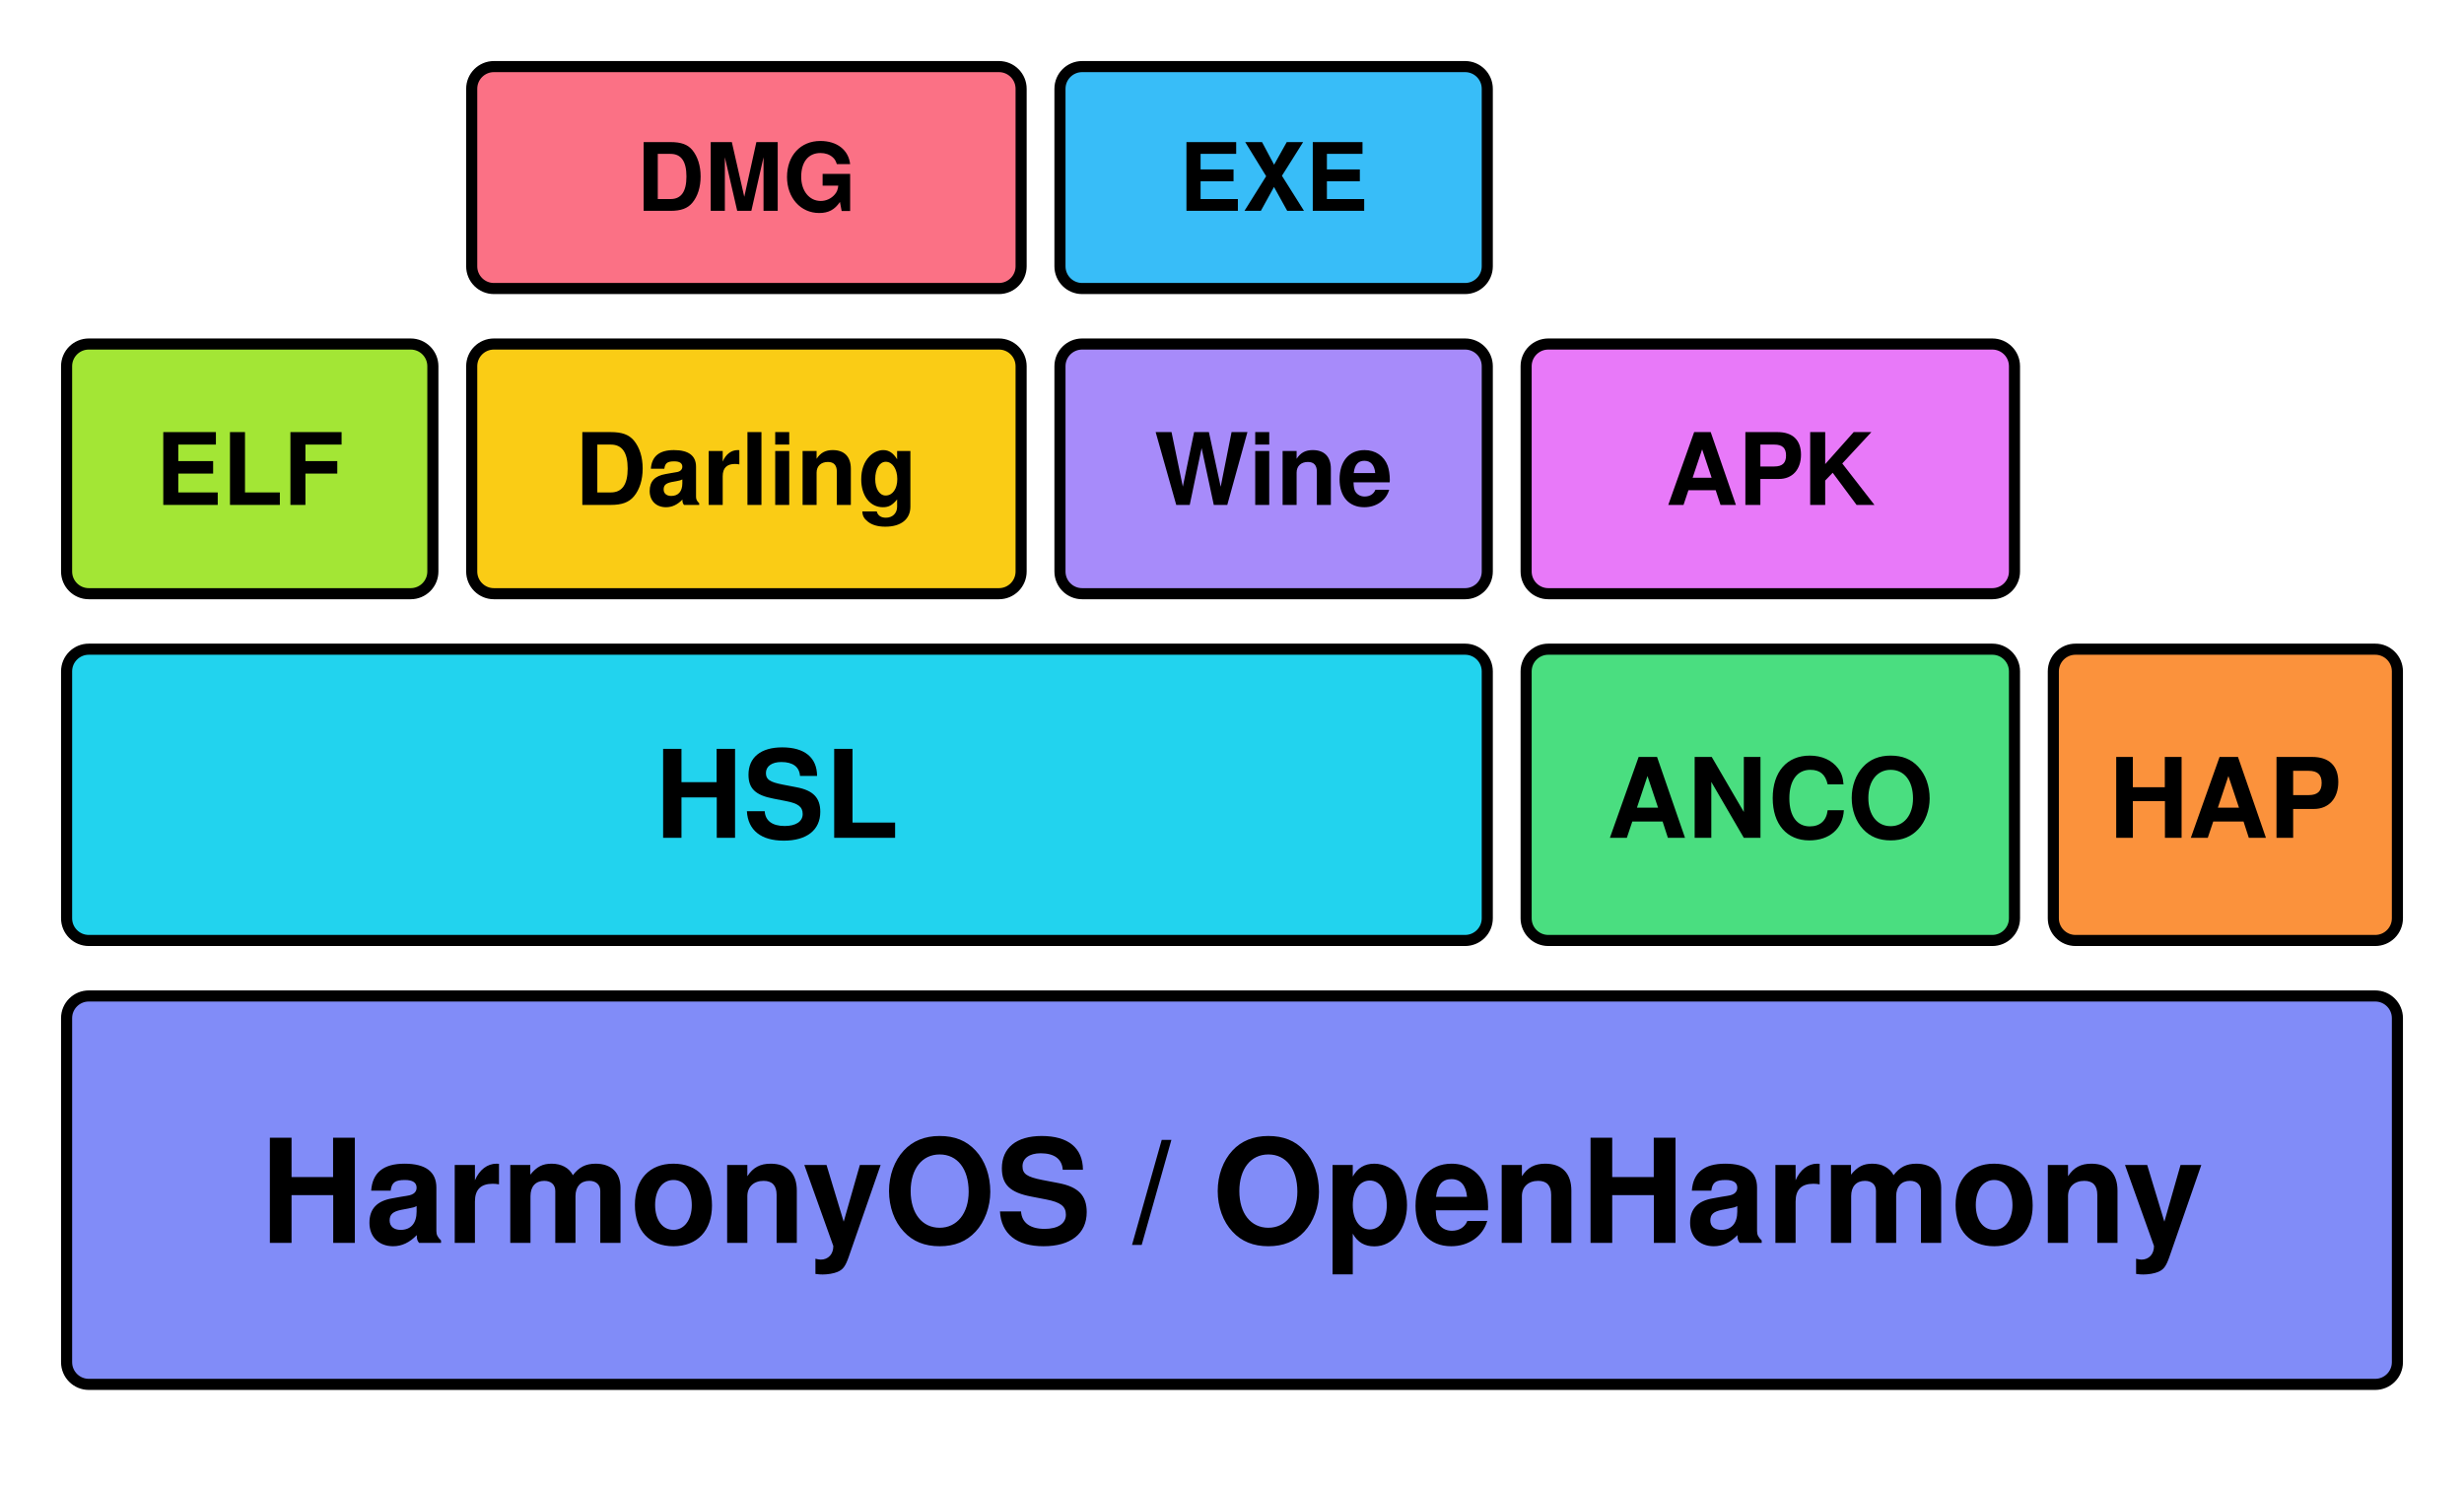
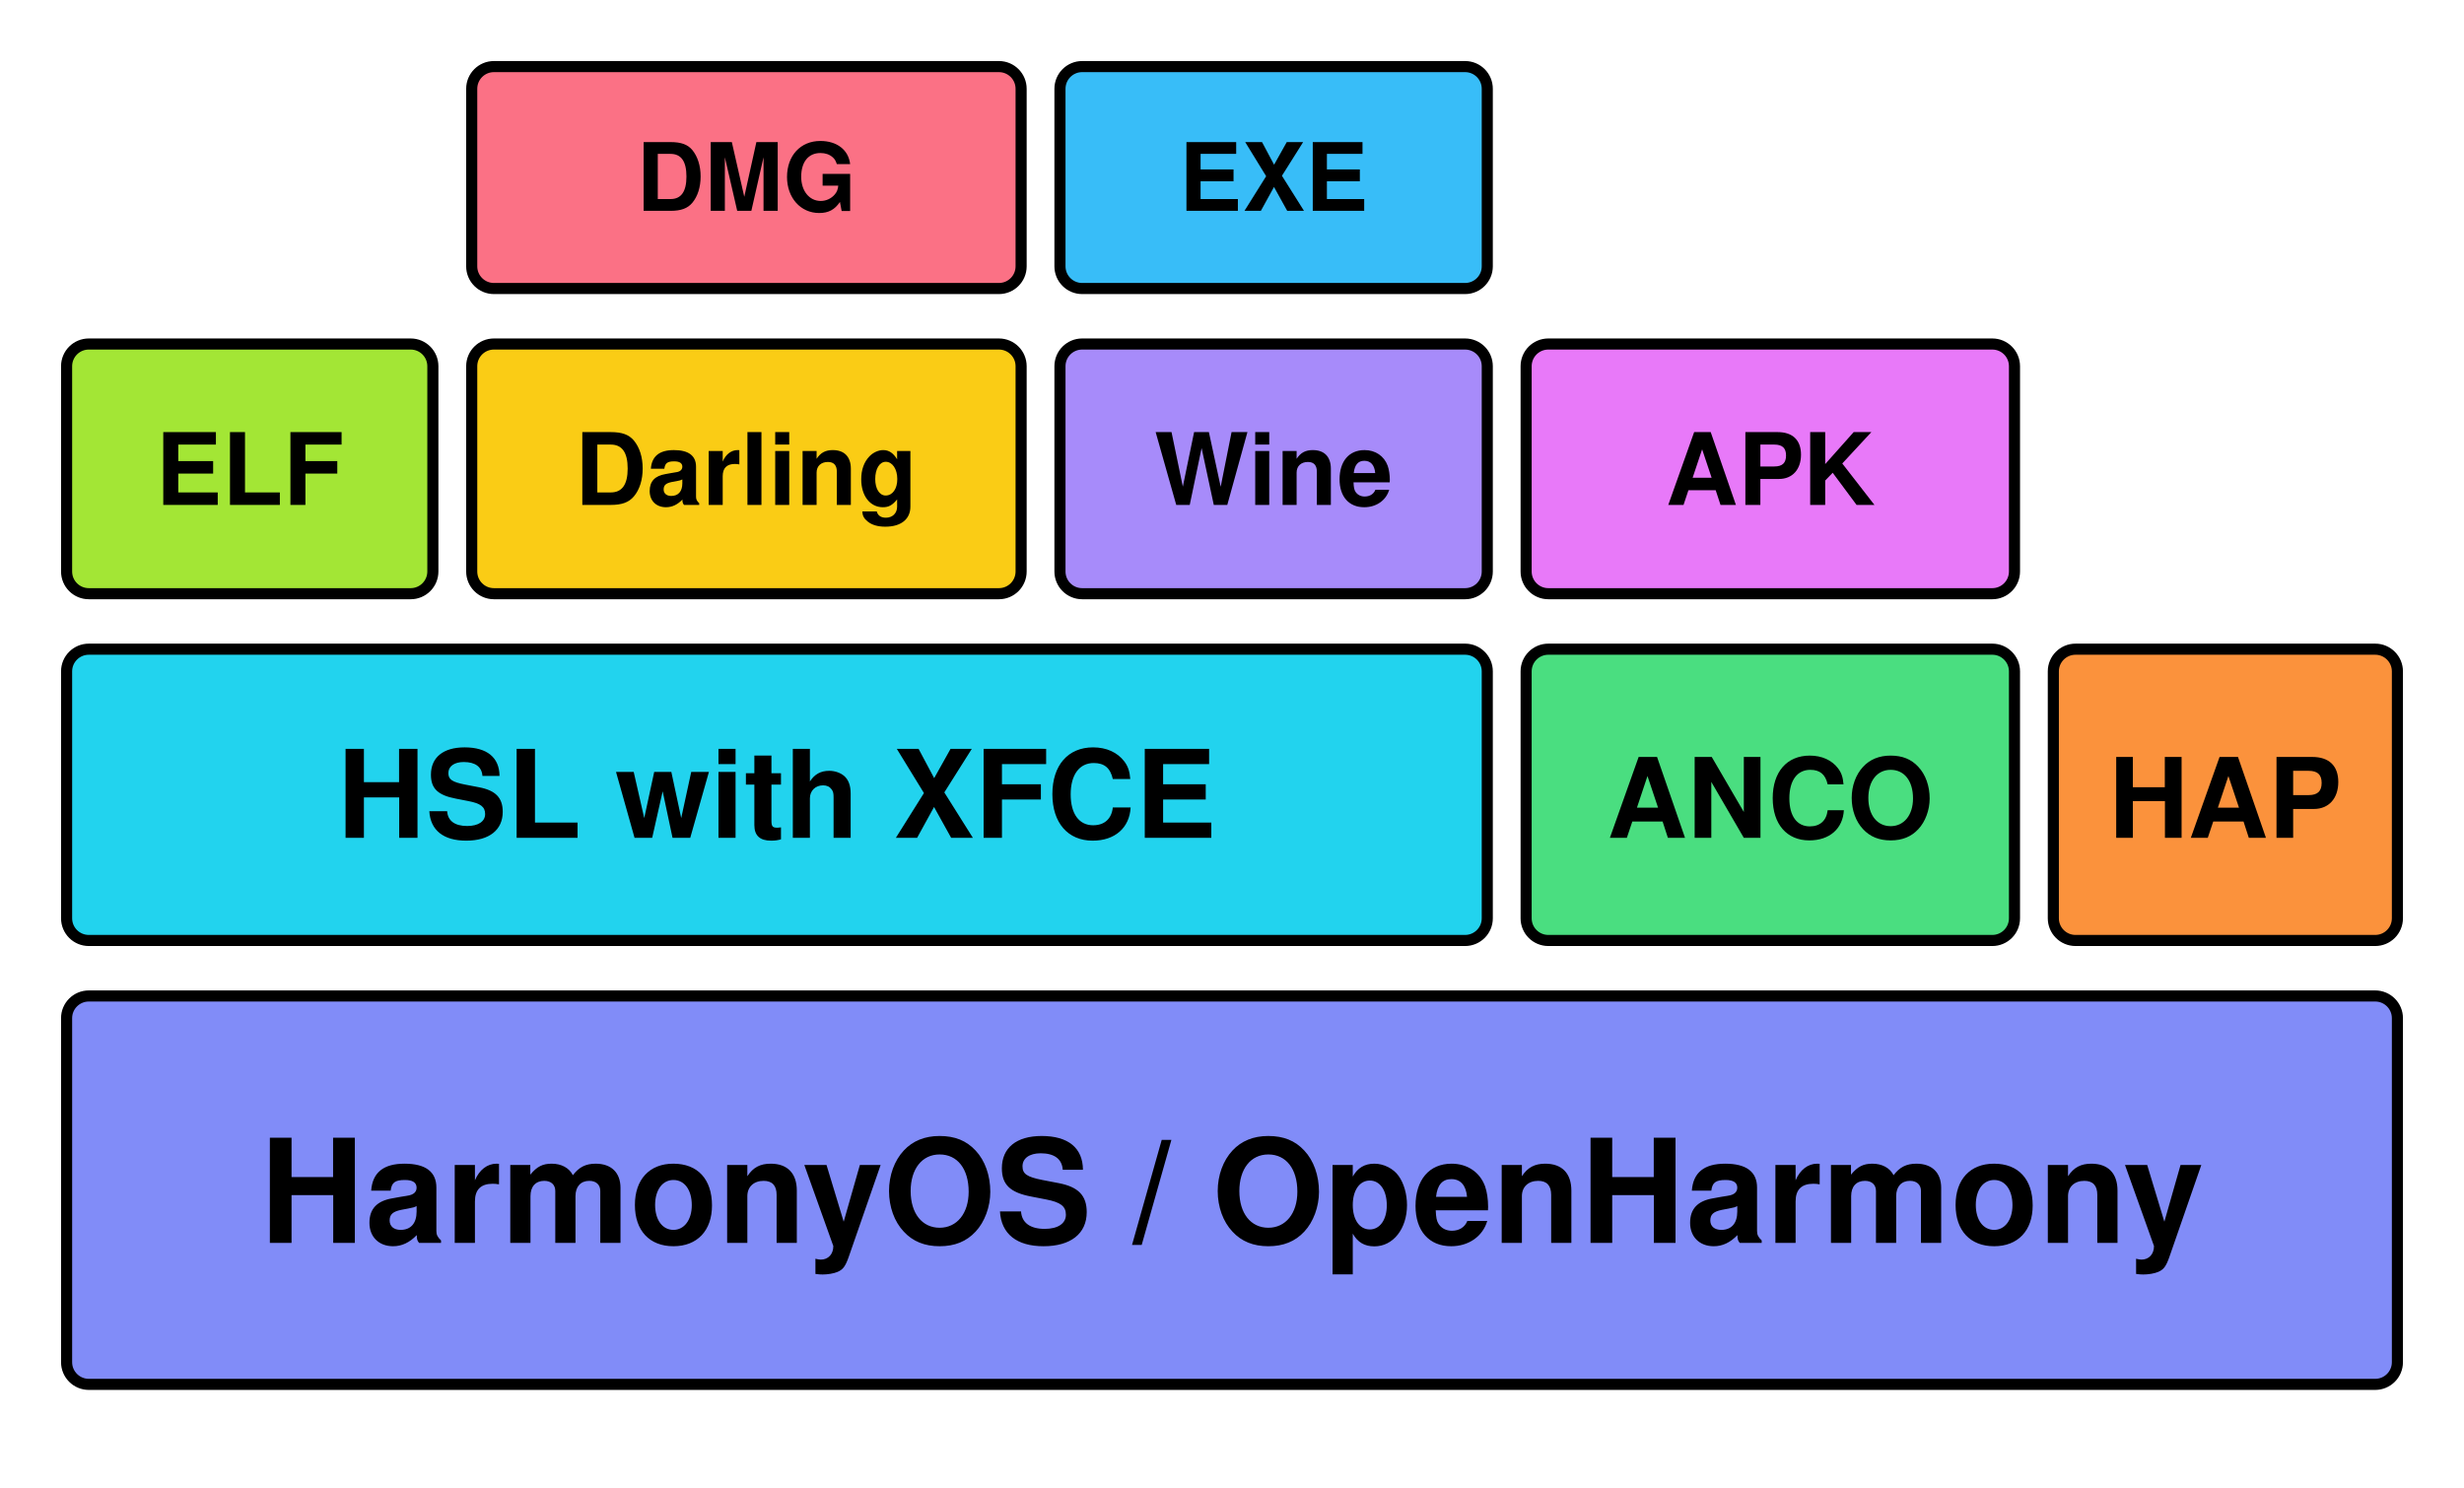
<svg xmlns="http://www.w3.org/2000/svg" viewBox="0 0 888 536">
  <g stroke="#000000" stroke-width="4" stroke-linejoin="round">
    <rect x="170" y="24" width="198" height="80" rx="8" fill="#FB7185" />
    <rect x="382" y="24" width="154" height="80" rx="8" fill="#38BDF8" />
    <rect x="24" y="124" width="132" height="90" rx="8" fill="#A3E635" />
    <rect x="170" y="124" width="198" height="90" rx="8" fill="#FACC15" />
    <rect x="382" y="124" width="154" height="90" rx="8" fill="#A78BFA" />
    <rect x="550" y="124" width="176" height="90" rx="8" fill="#E879F9" />
    <rect x="24" y="234" width="512" height="105" rx="8" fill="#22D3EE" />
    <rect x="550" y="234" width="176" height="105" rx="8" fill="#4ADE80" />
    <rect x="740" y="234" width="124" height="105" rx="8" fill="#FB923C" />
    <rect x="24" y="359" width="840" height="140" rx="8" fill="#818CF8" />
  </g>
  <g fill="#000000" font-family="Helvetica, Arial, sans-serif" font-weight="700" text-anchor="middle">
    <text x="269" y="76" font-size="34">DMG</text>
    <text x="459" y="76" font-size="34">EXE</text>
    <text x="90" y="182" font-size="36">ELF</text>
    <text x="269" y="182" font-size="36">Darling</text>
    <text x="459" y="182" font-size="36">Wine</text>
    <text x="638" y="182" font-size="36">APK</text>
-     <text x="280" y="302" font-size="44">HSL</text>
+     <text x="280" y="302" font-size="44">HSL with XFCE</text>
    <text x="638" y="302" font-size="40">ANCO</text>
    <text x="802" y="302" font-size="40">HAP</text>
    <text x="444" y="448" font-size="52">HarmonyOS / OpenHarmony</text>
  </g>
</svg>
